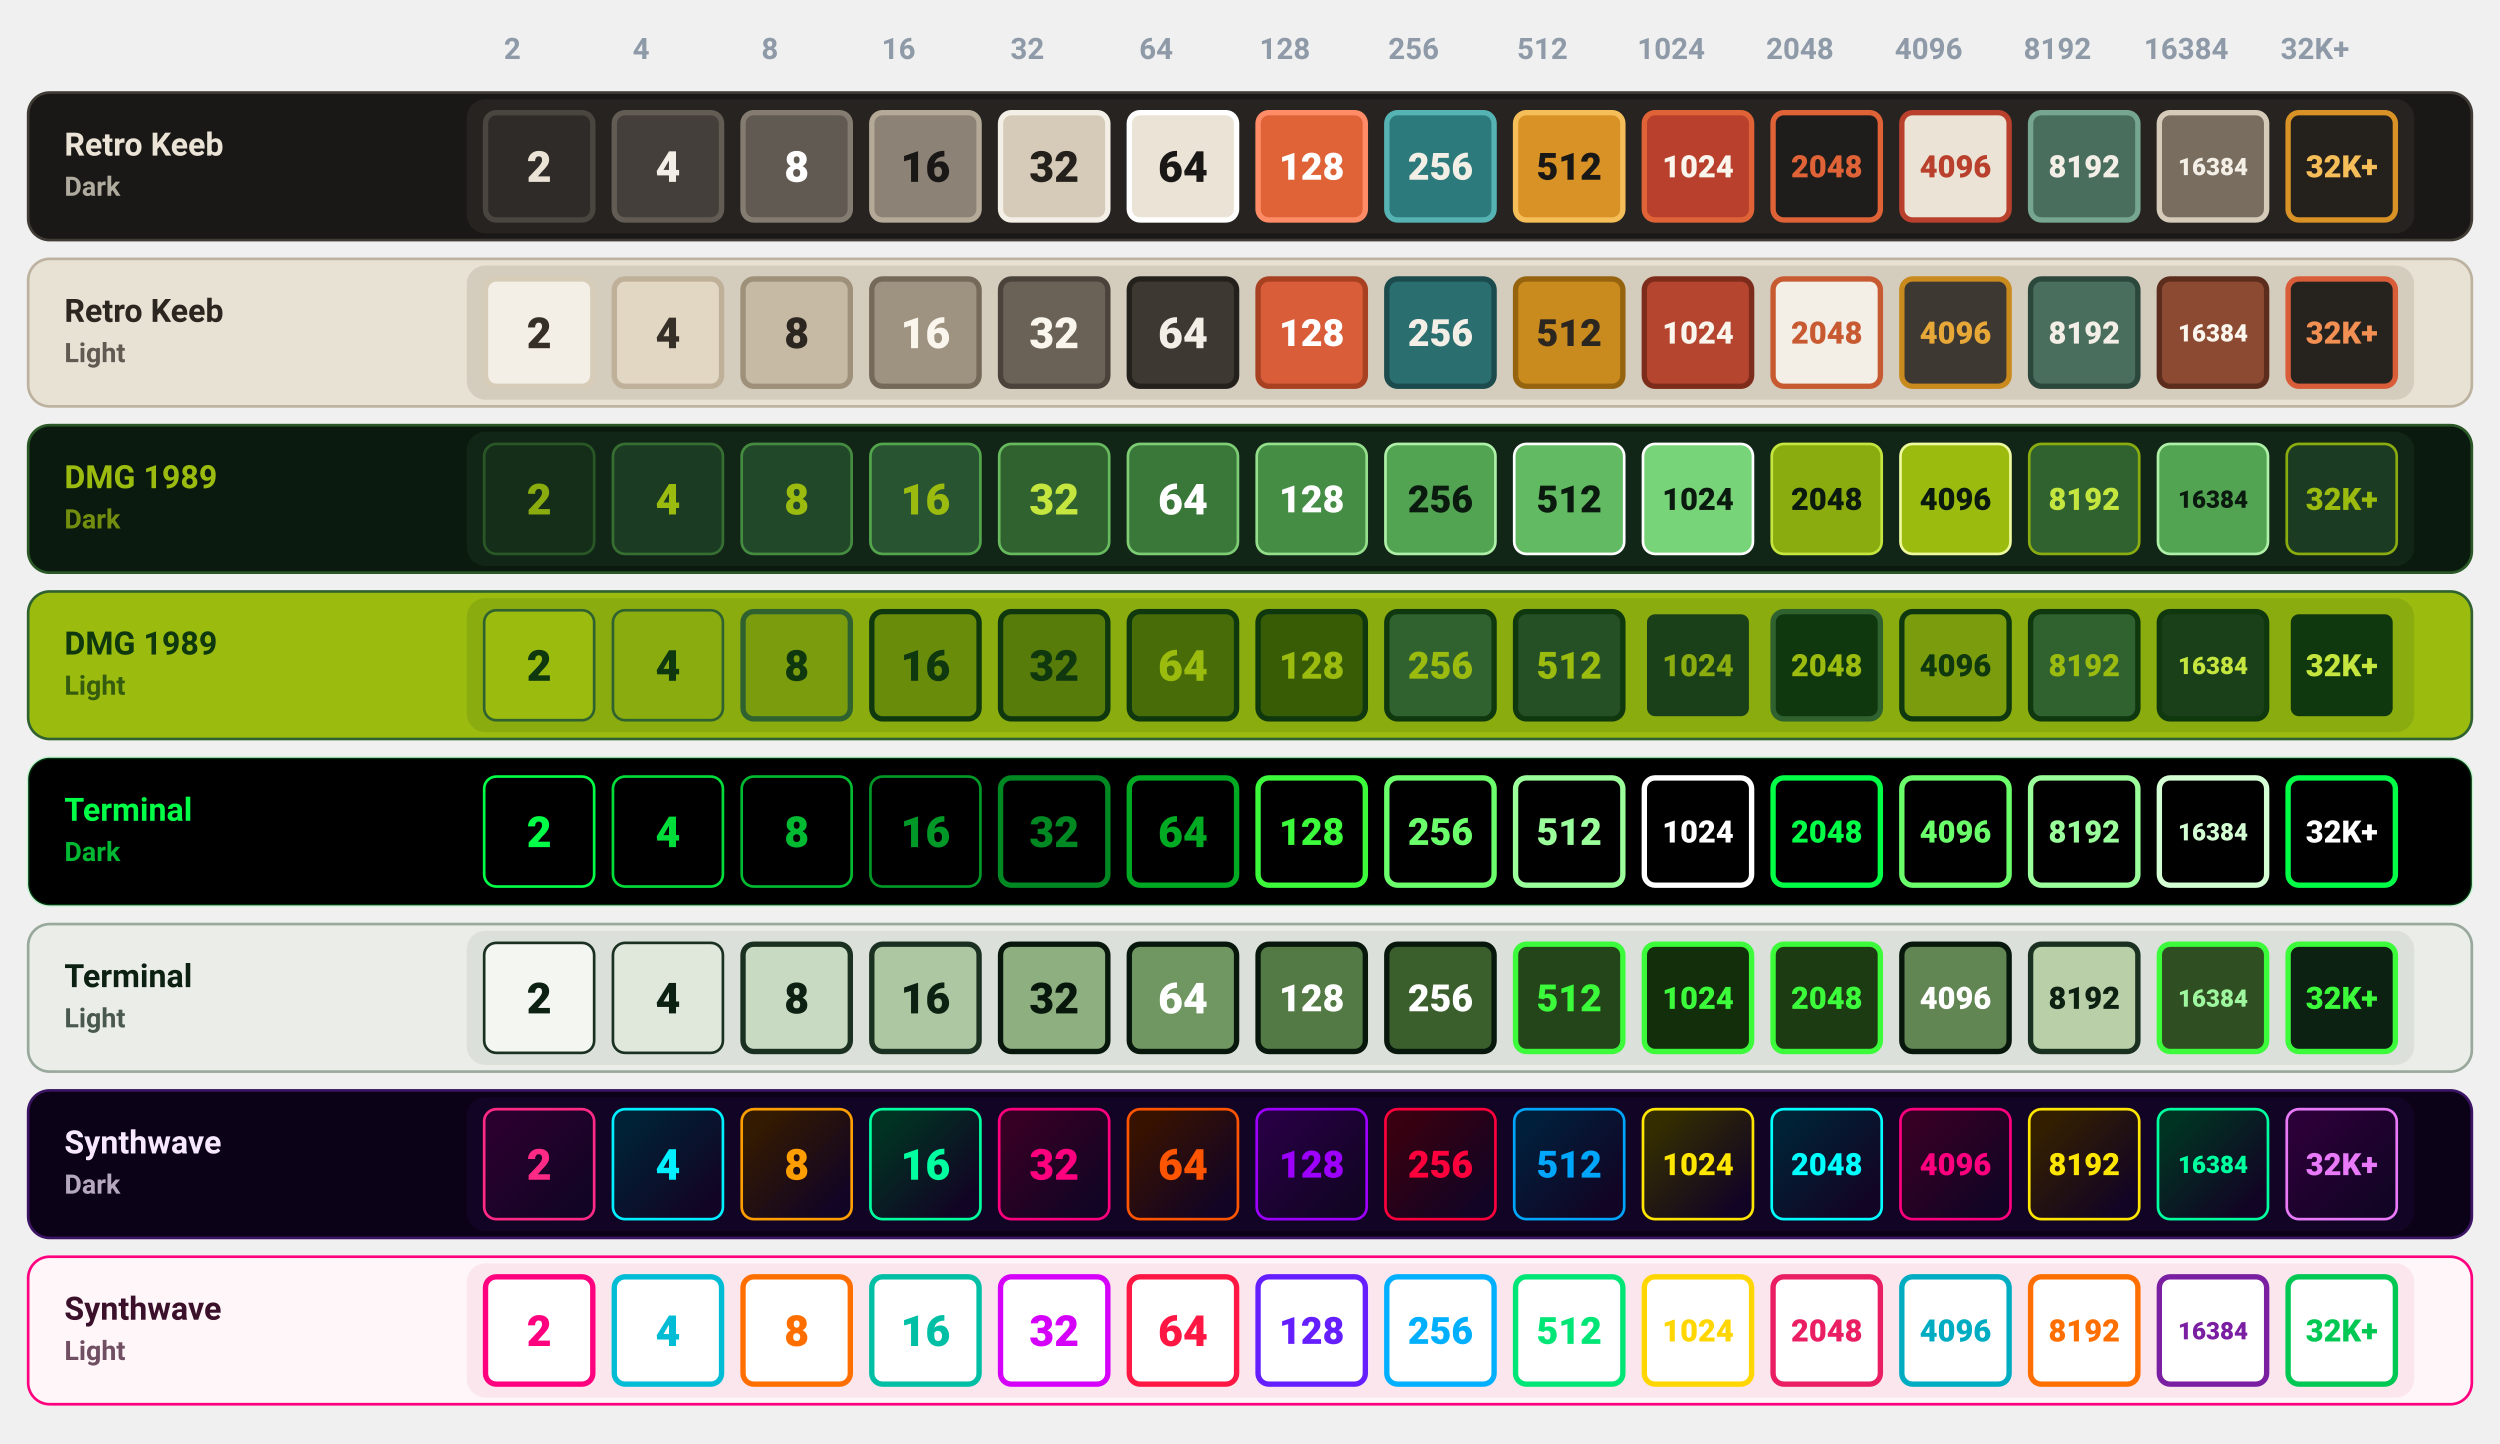
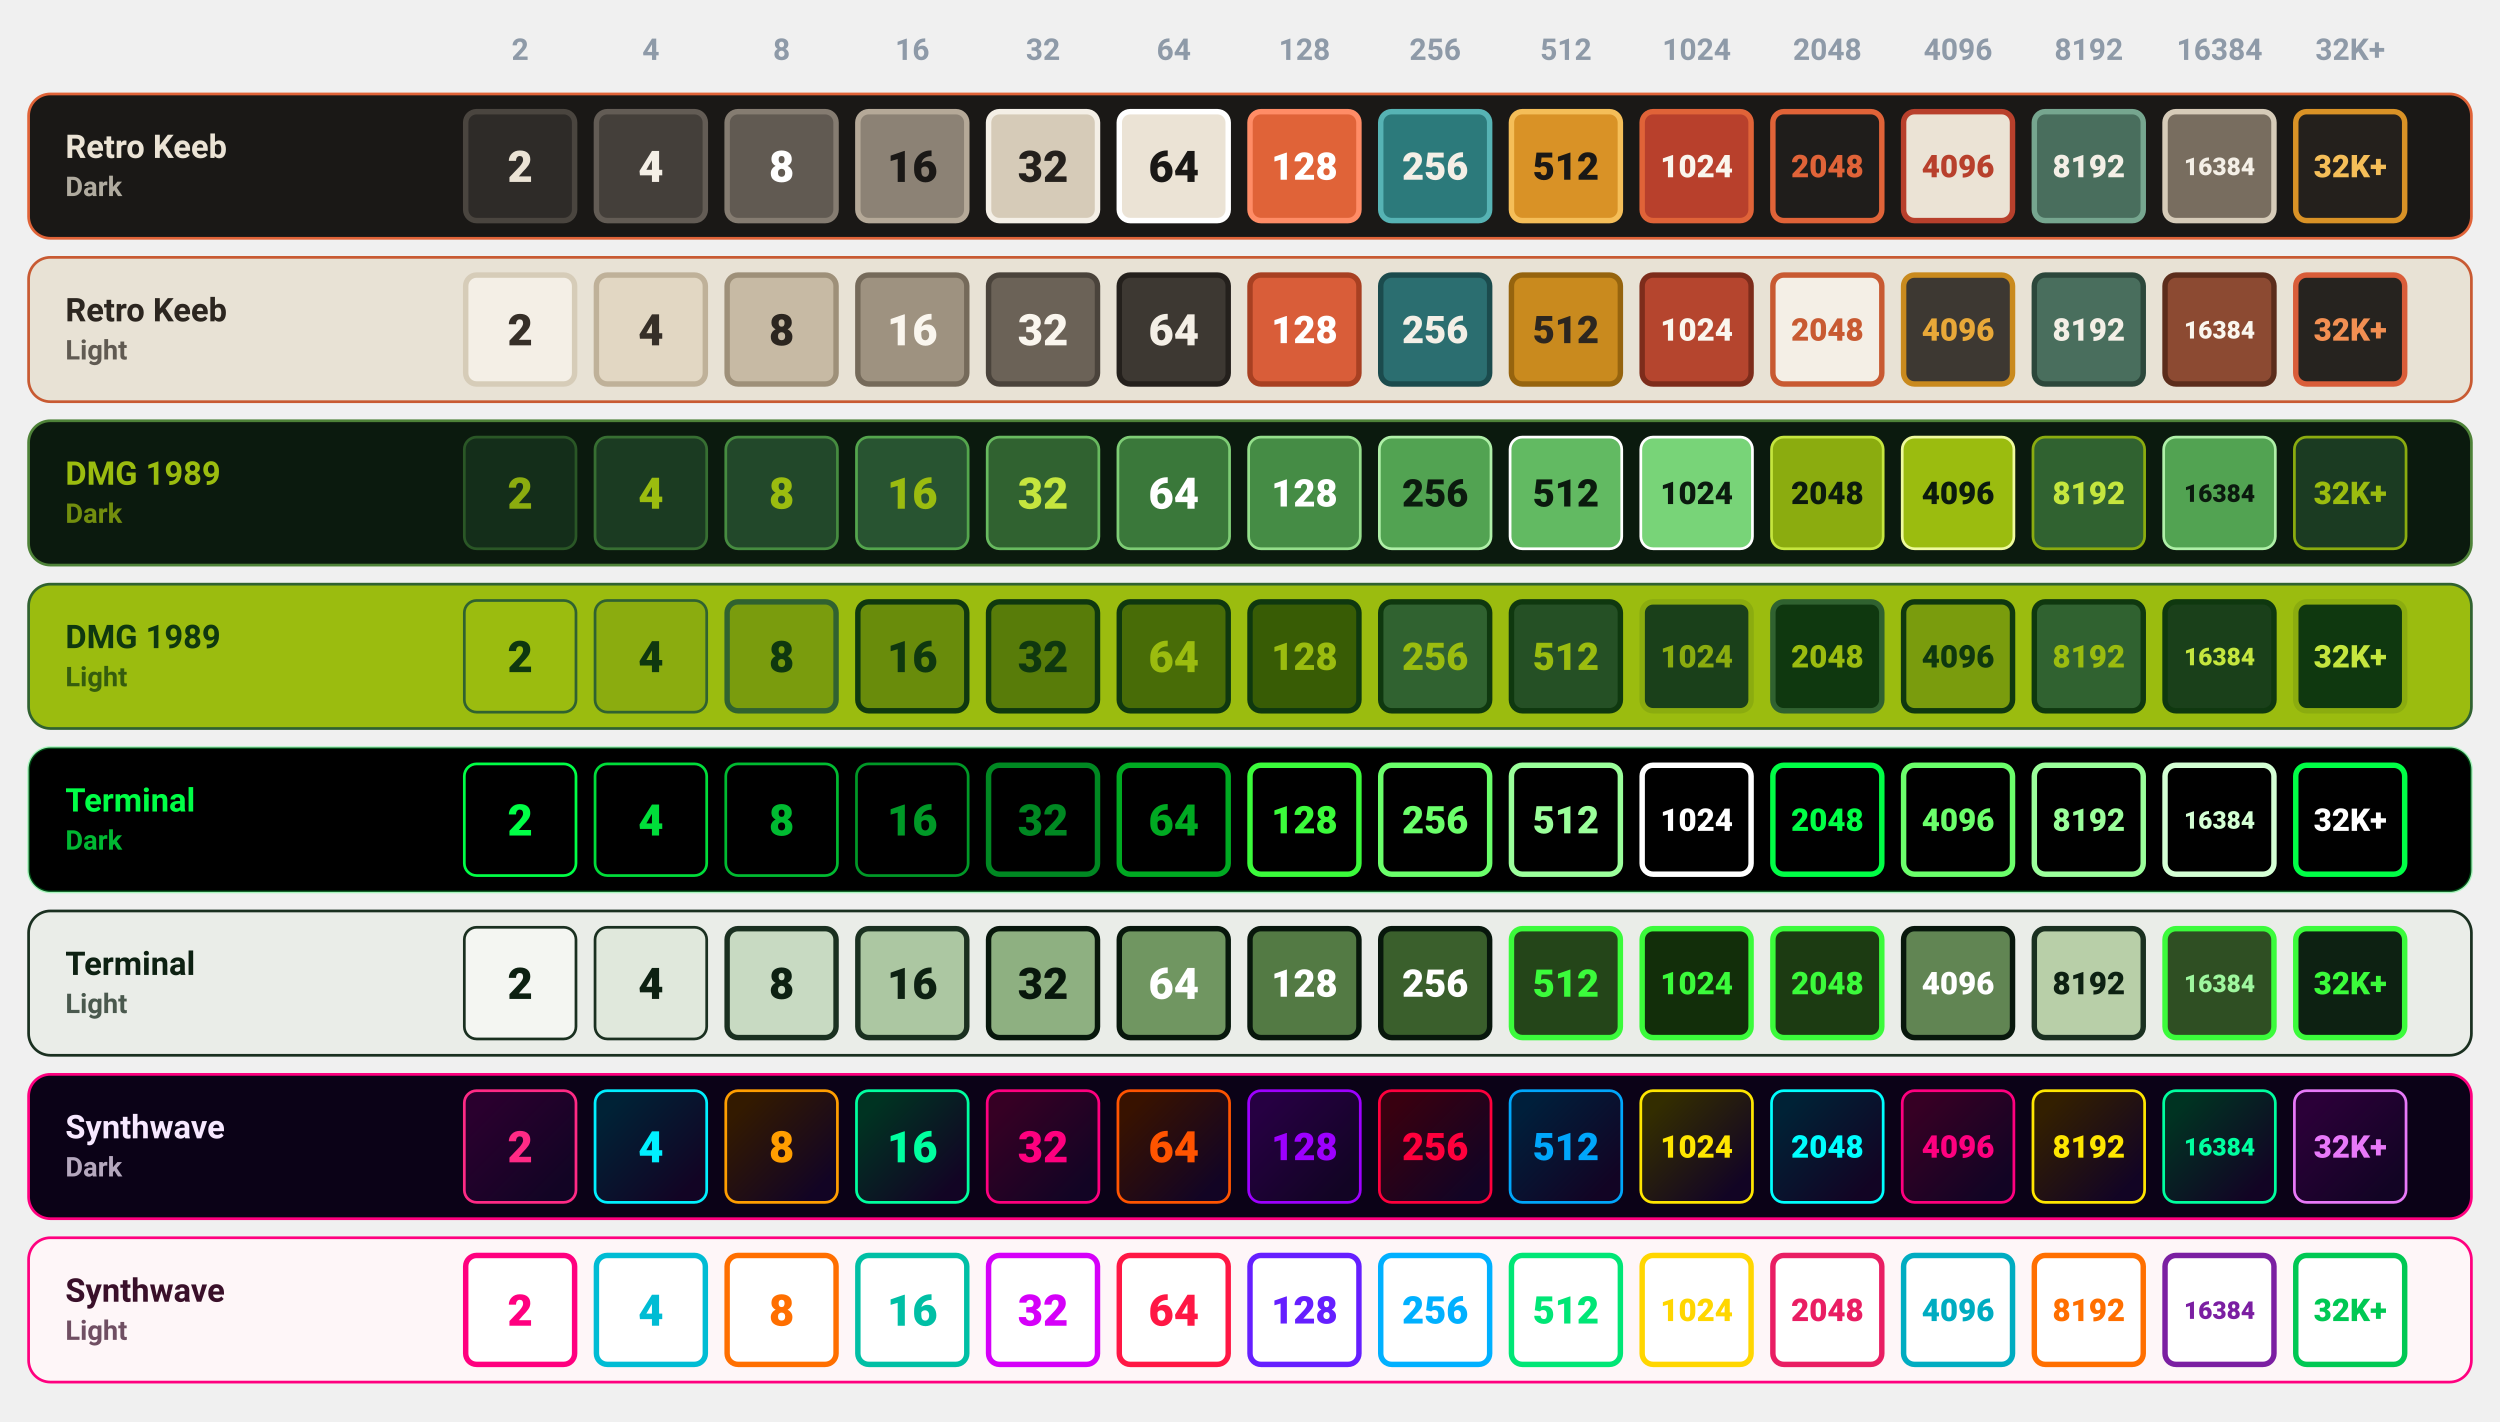
- <svg xmlns="http://www.w3.org/2000/svg" viewBox="0 0 932 538" width="100%" height="100%" style="background:#0a0c0e;">
+ <svg xmlns="http://www.w3.org/2000/svg" viewBox="0 0 918 522" width="100%" height="100%" style="background:#0a0c0e;">
  <style>
    text { font-family: -apple-system, BlinkMacSystemFont, "Segoe UI", Roboto, sans-serif; }
    .hdr { fill:#8e9aa8; font-size:11px; font-weight:700; text-anchor:middle; }
    .lbl { font-size:12px; font-weight:700; }
    .sub { font-size:10px; font-weight:600; }
    .val { font-weight:800; text-anchor:middle; }
    .v2 { font-size:16px; } .v3 { font-size:14px; } .v4 { font-size:11.5px; } .v5 { font-size:9px; }
  </style>
  <defs>
    <linearGradient id="synthwavedark-t2" x1="14.6%" y1="14.6%" x2="85.4%" y2="85.4%">
      <stop offset="0%" stop-color="#2a002e" />
      <stop offset="100%" stop-color="#120424" />
    </linearGradient>
    <linearGradient id="synthwavedark-t4" x1="14.6%" y1="14.6%" x2="85.4%" y2="85.4%">
      <stop offset="0%" stop-color="#002236" />
      <stop offset="100%" stop-color="#120424" />
    </linearGradient>
    <linearGradient id="synthwavedark-t8" x1="14.6%" y1="14.6%" x2="85.4%" y2="85.4%">
      <stop offset="0%" stop-color="#331a00" />
      <stop offset="100%" stop-color="#120424" />
    </linearGradient>
    <linearGradient id="synthwavedark-t16" x1="14.6%" y1="14.6%" x2="85.4%" y2="85.4%">
      <stop offset="0%" stop-color="#003322" />
      <stop offset="100%" stop-color="#120424" />
    </linearGradient>
    <linearGradient id="synthwavedark-t32" x1="14.6%" y1="14.6%" x2="85.4%" y2="85.4%">
      <stop offset="0%" stop-color="#360024" />
      <stop offset="100%" stop-color="#120424" />
    </linearGradient>
    <linearGradient id="synthwavedark-t64" x1="14.6%" y1="14.6%" x2="85.4%" y2="85.4%">
      <stop offset="0%" stop-color="#381200" />
      <stop offset="100%" stop-color="#120424" />
    </linearGradient>
    <linearGradient id="synthwavedark-t128" x1="14.6%" y1="14.6%" x2="85.4%" y2="85.4%">
      <stop offset="0%" stop-color="#260042" />
      <stop offset="100%" stop-color="#120424" />
    </linearGradient>
    <linearGradient id="synthwavedark-t256" x1="14.6%" y1="14.6%" x2="85.4%" y2="85.4%">
      <stop offset="0%" stop-color="#380010" />
      <stop offset="100%" stop-color="#120424" />
    </linearGradient>
    <linearGradient id="synthwavedark-t512" x1="14.6%" y1="14.6%" x2="85.4%" y2="85.4%">
      <stop offset="0%" stop-color="#001f3b" />
      <stop offset="100%" stop-color="#120424" />
    </linearGradient>
    <linearGradient id="synthwavedark-t1024" x1="14.6%" y1="14.6%" x2="85.4%" y2="85.4%">
      <stop offset="0%" stop-color="#332d00" />
      <stop offset="100%" stop-color="#120424" />
    </linearGradient>
    <linearGradient id="synthwavedark-t2048" x1="14.6%" y1="14.6%" x2="85.4%" y2="85.4%">
      <stop offset="0%" stop-color="#002236" />
      <stop offset="100%" stop-color="#120424" />
    </linearGradient>
    <linearGradient id="synthwavedark-t4096" x1="14.6%" y1="14.6%" x2="85.4%" y2="85.4%">
      <stop offset="0%" stop-color="#360024" />
      <stop offset="100%" stop-color="#120424" />
    </linearGradient>
    <linearGradient id="synthwavedark-t8192" x1="14.6%" y1="14.6%" x2="85.4%" y2="85.4%">
      <stop offset="0%" stop-color="#331f00" />
      <stop offset="100%" stop-color="#120424" />
    </linearGradient>
    <linearGradient id="synthwavedark-t16384" x1="14.6%" y1="14.6%" x2="85.4%" y2="85.4%">
      <stop offset="0%" stop-color="#003322" />
      <stop offset="100%" stop-color="#120424" />
    </linearGradient>
    <linearGradient id="synthwavedark-tsuper" x1="14.6%" y1="14.6%" x2="85.4%" y2="85.4%">
      <stop offset="0%" stop-color="#2b0038" />
      <stop offset="100%" stop-color="#120424" />
    </linearGradient>
  </defs>
  <g transform="translate(170, 22)">
    <text x="21" class="hdr">2</text>
    <text x="69" class="hdr">4</text>
    <text x="117" class="hdr">8</text>
    <text x="165" class="hdr">16</text>
    <text x="213" class="hdr">32</text>
    <text x="261" class="hdr">64</text>
    <text x="309" class="hdr">128</text>
    <text x="357" class="hdr">256</text>
    <text x="405" class="hdr">512</text>
    <text x="453" class="hdr">1024</text>
    <text x="501" class="hdr">2048</text>
    <text x="549" class="hdr">4096</text>
    <text x="597" class="hdr">8192</text>
    <text x="645" class="hdr">16384</text>
    <text x="693" class="hdr">32K+</text>
  </g>
  <g transform="translate(10, 34)">
-     <rect x="0.5" y="0.5" width="911" height="55" rx="8" fill="#1a1816" stroke="#403b35" stroke-width="1" />
+     <rect x="0.5" y="0.5" width="897" height="53" rx="8" fill="#1a1816" stroke="#e06338" stroke-width="1" />
    <text x="14" y="24" fill="#ebe3d5" class="lbl">Retro Keeb</text>
-     <text x="14" y="39" fill="#ebe3d5" fill-opacity="0.72" class="sub">Dark</text>
-     <rect x="164" y="3" width="726" height="50" rx="7" fill="#262320" />
-     <g transform="translate(170, 7)">
+     <text x="14" y="38" fill="#ebe3d5" fill-opacity="0.72" class="sub">Dark</text>
+     <g transform="translate(160, 6)">
      <rect x="1" y="1" width="40" height="40" rx="4" fill="#2e2b28" stroke="#4a453f" stroke-width="2" />
      <text x="21" y="26.8" fill="#ebe3d5" class="val v2">2</text>
      <rect x="49" y="1" width="40" height="40" rx="4" fill="#443f3a" stroke="#635c55" stroke-width="2" />
      <text x="69" y="26.8" fill="#f4efe6" class="val v2">4</text>
      <rect x="97" y="1" width="40" height="40" rx="4" fill="#615a52" stroke="#857c71" stroke-width="2" />
      <text x="117" y="26.8" fill="#ffffff" class="val v2">8</text>
      <rect x="145" y="1" width="40" height="40" rx="4" fill="#8c8275" stroke="#b5a998" stroke-width="2" />
      <text x="165" y="26.8" fill="#1a1816" class="val v2">16</text>
      <rect x="193" y="1" width="40" height="40" rx="4" fill="#d6cbb8" stroke="#f4efe6" stroke-width="2" />
      <text x="213" y="26.8" fill="#24201c" class="val v2">32</text>
      <rect x="241" y="1" width="40" height="40" rx="4" fill="#ebe3d5" stroke="#ffffff" stroke-width="2" />
      <text x="261" y="26.8" fill="#1a1816" class="val v2">64</text>
      <rect x="289" y="1" width="40" height="40" rx="4" fill="#e06338" stroke="#ff8c66" stroke-width="2" />
      <text x="309" y="26" fill="#ffffff" class="val v3">128</text>
      <rect x="337" y="1" width="40" height="40" rx="4" fill="#2c7a7b" stroke="#56b3b4" stroke-width="2" />
      <text x="357" y="26" fill="#f4efe6" class="val v3">256</text>
      <rect x="385" y="1" width="40" height="40" rx="4" fill="#d99226" stroke="#f5be58" stroke-width="2" />
      <text x="405" y="26" fill="#1a1816" class="val v3">512</text>
      <rect x="433" y="1" width="40" height="40" rx="4" fill="#b8402c" stroke="#e06338" stroke-width="2" />
      <text x="453" y="25.1" fill="#faf6ee" class="val v4">1024</text>
      <rect x="481" y="1" width="40" height="40" rx="4" fill="#1f1d1b" stroke="#e06338" stroke-width="2" />
      <text x="501" y="25.1" fill="#e06338" class="val v4">2048</text>
      <rect x="529" y="1" width="40" height="40" rx="4" fill="#ebe3d5" stroke="#b8402c" stroke-width="2" />
      <text x="549" y="25.1" fill="#b8402c" class="val v4">4096</text>
      <rect x="577" y="1" width="40" height="40" rx="4" fill="#496e5d" stroke="#76a68f" stroke-width="2" />
      <text x="597" y="25.1" fill="#f4efe6" class="val v4">8192</text>
      <rect x="625" y="1" width="40" height="40" rx="4" fill="#786d5f" stroke="#d6cbb8" stroke-width="2" />
      <text x="645" y="24.3" fill="#f4efe6" class="val v5">16384</text>
      <rect x="673" y="1" width="40" height="40" rx="4" fill="#24201c" stroke="#d99226" stroke-width="2" />
      <text x="693" y="25.1" fill="#f5be58" class="val v4">32K+</text>
    </g>
  </g>
-   <g transform="translate(10, 96)">
-     <rect x="0.5" y="0.5" width="911" height="55" rx="8" fill="#e8e2d5" stroke="#bdb29f" stroke-width="1" />
+   <g transform="translate(10, 94)">
+     <rect x="0.5" y="0.5" width="897" height="53" rx="8" fill="#e8e2d5" stroke="#c85a32" stroke-width="1" />
    <text x="14" y="24" fill="#2c2620" class="lbl">Retro Keeb</text>
-     <text x="14" y="39" fill="#2c2620" fill-opacity="0.72" class="sub">Light</text>
-     <rect x="164" y="3" width="726" height="50" rx="7" fill="#d4ccbd" />
-     <g transform="translate(170, 7)">
+     <text x="14" y="38" fill="#2c2620" fill-opacity="0.72" class="sub">Light</text>
+     <g transform="translate(160, 6)">
      <rect x="1" y="1" width="40" height="40" rx="4" fill="#f4efe6" stroke="#d6ccb8" stroke-width="2" />
      <text x="21" y="26.8" fill="#362f28" class="val v2">2</text>
      <rect x="49" y="1" width="40" height="40" rx="4" fill="#e2d7c3" stroke="#bfb199" stroke-width="2" />
      <text x="69" y="26.8" fill="#362f28" class="val v2">4</text>
      <rect x="97" y="1" width="40" height="40" rx="4" fill="#c7baa4" stroke="#9e9079" stroke-width="2" />
      <text x="117" y="26.8" fill="#2c2620" class="val v2">8</text>
      <rect x="145" y="1" width="40" height="40" rx="4" fill="#9e9280" stroke="#756a5a" stroke-width="2" />
      <text x="165" y="26.8" fill="#faf6ee" class="val v2">16</text>
      <rect x="193" y="1" width="40" height="40" rx="4" fill="#6b6257" stroke="#4a433b" stroke-width="2" />
      <text x="213" y="26.8" fill="#faf6ee" class="val v2">32</text>
      <rect x="241" y="1" width="40" height="40" rx="4" fill="#3d3832" stroke="#24201c" stroke-width="2" />
      <text x="261" y="26.8" fill="#f4efe6" class="val v2">64</text>
      <rect x="289" y="1" width="40" height="40" rx="4" fill="#d95d39" stroke="#a84022" stroke-width="2" />
      <text x="309" y="26" fill="#ffffff" class="val v3">128</text>
      <rect x="337" y="1" width="40" height="40" rx="4" fill="#2b6e70" stroke="#1b4b4d" stroke-width="2" />
      <text x="357" y="26" fill="#f4efe6" class="val v3">256</text>
      <rect x="385" y="1" width="40" height="40" rx="4" fill="#c98a1e" stroke="#96640e" stroke-width="2" />
      <text x="405" y="26" fill="#2c2620" class="val v3">512</text>
      <rect x="433" y="1" width="40" height="40" rx="4" fill="#b5452e" stroke="#7d2c1b" stroke-width="2" />
      <text x="453" y="25.1" fill="#faf6ee" class="val v4">1024</text>
      <rect x="481" y="1" width="40" height="40" rx="4" fill="#f4efe6" stroke="#c85a32" stroke-width="2" />
      <text x="501" y="25.1" fill="#c85a32" class="val v4">2048</text>
      <rect x="529" y="1" width="40" height="40" rx="4" fill="#3d3832" stroke="#c98a1e" stroke-width="2" />
      <text x="549" y="25.1" fill="#e8a838" class="val v4">4096</text>
      <rect x="577" y="1" width="40" height="40" rx="4" fill="#496e5d" stroke="#2c473b" stroke-width="2" />
      <text x="597" y="25.1" fill="#f4efe6" class="val v4">8192</text>
      <rect x="625" y="1" width="40" height="40" rx="4" fill="#8c4a32" stroke="#5c2d1c" stroke-width="2" />
      <text x="645" y="24.3" fill="#faf6ee" class="val v5">16384</text>
      <rect x="673" y="1" width="40" height="40" rx="4" fill="#26231f" stroke="#d95d39" stroke-width="2" />
      <text x="693" y="25.1" fill="#f28f52" class="val v4">32K+</text>
    </g>
  </g>
-   <g transform="translate(10, 158)">
-     <rect x="0.5" y="0.5" width="911" height="55" rx="8" fill="#0b1a0e" stroke="#2a5726" stroke-width="1" />
+   <g transform="translate(10, 154)">
+     <rect x="0.5" y="0.5" width="897" height="53" rx="8" fill="#0b1a0e" stroke="#4e8238" stroke-width="1" />
    <text x="14" y="24" fill="#9bbc0f" class="lbl">DMG 1989</text>
-     <text x="14" y="39" fill="#9bbc0f" fill-opacity="0.72" class="sub">Dark</text>
-     <rect x="164" y="3" width="726" height="50" rx="7" fill="#112616" />
-     <g transform="translate(170, 7)">
+     <text x="14" y="38" fill="#9bbc0f" fill-opacity="0.72" class="sub">Dark</text>
+     <g transform="translate(160, 6)">
      <rect x="0.5" y="0.5" width="41" height="41" rx="4.5" fill="#142e1a" stroke="#2a5726" stroke-width="1" />
      <text x="21" y="26.8" fill="#8bac0f" class="val v2">2</text>
      <rect x="48.5" y="0.5" width="41" height="41" rx="4.5" fill="#1b3b22" stroke="#376f32" stroke-width="1" />
      <text x="69" y="26.8" fill="#9bbc0f" class="val v2">4</text>
      <rect x="96.5" y="0.5" width="41" height="41" rx="4.5" fill="#22482a" stroke="#468c40" stroke-width="1" />
      <text x="117" y="26.8" fill="#9bbc0f" class="val v2">8</text>
      <rect x="144.5" y="0.5" width="41" height="41" rx="4.5" fill="#285431" stroke="#54a64d" stroke-width="1" />
      <text x="165" y="26.8" fill="#9bbc0f" class="val v2">16</text>
      <rect x="192.5" y="0.5" width="41" height="41" rx="4.5" fill="#306230" stroke="#68ba5f" stroke-width="1" />
      <text x="213" y="26.8" fill="#c5e63e" class="val v2">32</text>
      <rect x="240.5" y="0.5" width="41" height="41" rx="4.5" fill="#3a783a" stroke="#7ecd75" stroke-width="1" />
      <text x="261" y="26.8" fill="#ffffff" class="val v2">64</text>
      <rect x="288.5" y="0.5" width="41" height="41" rx="4.5" fill="#458c45" stroke="#94df8b" stroke-width="1" />
      <text x="309" y="26" fill="#ffffff" class="val v3">128</text>
      <rect x="336.5" y="0.5" width="41" height="41" rx="4.5" fill="#52a352" stroke="#aff0a8" stroke-width="1" />
      <text x="357" y="26" fill="#0b1a0e" class="val v3">256</text>
      <rect x="384.5" y="0.5" width="41" height="41" rx="4.5" fill="#62ba62" stroke="#ffffff" stroke-width="1" />
      <text x="405" y="26" fill="#0b1a0e" class="val v3">512</text>
      <rect x="432.5" y="0.5" width="41" height="41" rx="4.5" fill="#78d478" stroke="#ffffff" stroke-width="1" />
      <text x="453" y="25.1" fill="#0b1a0e" class="val v4">1024</text>
      <rect x="480.5" y="0.5" width="41" height="41" rx="4.5" fill="#8bac0f" stroke="#c5e63e" stroke-width="1" />
      <text x="501" y="25.1" fill="#0b1a0e" class="val v4">2048</text>
      <rect x="528.5" y="0.5" width="41" height="41" rx="4.5" fill="#9bbc0f" stroke="#effa9e" stroke-width="1" />
      <text x="549" y="25.1" fill="#0b1a0e" class="val v4">4096</text>
      <rect x="576.5" y="0.5" width="41" height="41" rx="4.5" fill="#306230" stroke="#8bac0f" stroke-width="1" />
      <text x="597" y="25.1" fill="#c5e63e" class="val v4">8192</text>
      <rect x="624.5" y="0.5" width="41" height="41" rx="4.5" fill="#52a352" stroke="#aff0a8" stroke-width="1" />
      <text x="645" y="24.3" fill="#0b1a0e" class="val v5">16384</text>
      <rect x="672.5" y="0.5" width="41" height="41" rx="4.5" fill="#1b3b22" stroke="#8bac0f" stroke-width="1" />
      <text x="693" y="25.1" fill="#9bbc0f" class="val v4">32K+</text>
    </g>
  </g>
-   <g transform="translate(10, 220)">
-     <rect x="0.5" y="0.5" width="911" height="55" rx="8" fill="#9bbc0f" stroke="#306230" stroke-width="1" />
+   <g transform="translate(10, 214)">
+     <rect x="0.5" y="0.5" width="897" height="53" rx="8" fill="#9bbc0f" stroke="#306230" stroke-width="1" />
    <text x="14" y="24" fill="#0f380f" class="lbl">DMG 1989</text>
-     <text x="14" y="39" fill="#0f380f" fill-opacity="0.72" class="sub">Light</text>
-     <rect x="164" y="3" width="726" height="50" rx="7" fill="#8bac0f" />
-     <g transform="translate(170, 7)">
+     <text x="14" y="38" fill="#0f380f" fill-opacity="0.72" class="sub">Light</text>
+     <g transform="translate(160, 6)">
      <rect x="0.5" y="0.5" width="41" height="41" rx="4.5" fill="#9bbc0f" stroke="#306230" stroke-width="1" />
      <text x="21" y="26.8" fill="#0f380f" class="val v2">2</text>
      <rect x="48.5" y="0.5" width="41" height="41" rx="4.5" fill="#8bac0f" stroke="#306230" stroke-width="1" />
      <text x="69" y="26.8" fill="#0f380f" class="val v2">4</text>
      <rect x="97" y="1" width="40" height="40" rx="4" fill="#7a9c0d" stroke="#306230" stroke-width="2" />
      <text x="117" y="26.8" fill="#0f380f" class="val v2">8</text>
      <rect x="145" y="1" width="40" height="40" rx="4" fill="#698c0b" stroke="#0f380f" stroke-width="2" />
      <text x="165" y="26.8" fill="#0f380f" class="val v2">16</text>
      <rect x="193" y="1" width="40" height="40" rx="4" fill="#587c09" stroke="#0f380f" stroke-width="2" />
      <text x="213" y="26.8" fill="#0f380f" class="val v2">32</text>
      <rect x="241" y="1" width="40" height="40" rx="4" fill="#486c07" stroke="#0f380f" stroke-width="2" />
      <text x="261" y="26.8" fill="#9bbc0f" class="val v2">64</text>
      <rect x="289" y="1" width="40" height="40" rx="4" fill="#385c05" stroke="#0f380f" stroke-width="2" />
      <text x="309" y="26" fill="#9bbc0f" class="val v3">128</text>
      <rect x="337" y="1" width="40" height="40" rx="4" fill="#306230" stroke="#0f380f" stroke-width="2" />
      <text x="357" y="26" fill="#9bbc0f" class="val v3">256</text>
      <rect x="385" y="1" width="40" height="40" rx="4" fill="#255025" stroke="#0f380f" stroke-width="2" />
      <text x="405" y="26" fill="#9bbc0f" class="val v3">512</text>
      <rect x="433" y="1" width="40" height="40" rx="4" fill="#1a401a" stroke="#8bac0f" stroke-width="2" />
      <text x="453" y="25.1" fill="#8bac0f" class="val v4">1024</text>
      <rect x="481" y="1" width="40" height="40" rx="4" fill="#0f380f" stroke="#306230" stroke-width="2" />
      <text x="501" y="25.1" fill="#9bbc0f" class="val v4">2048</text>
      <rect x="529" y="1" width="40" height="40" rx="4" fill="#7a9c0d" stroke="#0f380f" stroke-width="2" />
      <text x="549" y="25.1" fill="#0f380f" class="val v4">4096</text>
      <rect x="577" y="1" width="40" height="40" rx="4" fill="#306230" stroke="#0f380f" stroke-width="2" />
      <text x="597" y="25.1" fill="#9bbc0f" class="val v4">8192</text>
      <rect x="625" y="1" width="40" height="40" rx="4" fill="#1a401a" stroke="#0f380f" stroke-width="2" />
      <text x="645" y="24.3" fill="#c5e63e" class="val v5">16384</text>
      <rect x="673" y="1" width="40" height="40" rx="4" fill="#0f380f" stroke="#8bac0f" stroke-width="2" />
      <text x="693" y="25.1" fill="#c5e63e" class="val v4">32K+</text>
    </g>
  </g>
-   <g transform="translate(10, 282)">
-     <rect x="0.5" y="0.5" width="911" height="55" rx="8" fill="#000000" stroke="#00ff46" stroke-width="1" stroke-opacity="0.2" />
+   <g transform="translate(10, 274)">
+     <rect x="0.5" y="0.5" width="897" height="53" rx="8" fill="#000000" stroke="#00ff46" stroke-width="1" stroke-opacity="0.3" />
    <text x="14" y="24" fill="#00ff46" class="lbl">Terminal</text>
-     <text x="14" y="39" fill="#00ff46" fill-opacity="0.72" class="sub">Dark</text>
-     <rect x="164" y="3" width="726" height="50" rx="7" fill="#000000" />
-     <g transform="translate(170, 7)">
+     <text x="14" y="38" fill="#00ff46" fill-opacity="0.72" class="sub">Dark</text>
+     <g transform="translate(160, 6)">
      <rect x="0.5" y="0.5" width="41" height="41" rx="4.5" fill="#000000" stroke="#00ff46" stroke-width="1" />
      <text x="21" y="26.8" fill="#00ff46" class="val v2">2</text>
      <rect x="48.5" y="0.5" width="41" height="41" rx="4.5" fill="#000000" stroke="#00dd3a" stroke-width="1" />
      <text x="69" y="26.8" fill="#00dd3a" class="val v2">4</text>
      <rect x="96.5" y="0.5" width="41" height="41" rx="4.5" fill="#000000" stroke="#00bb31" stroke-width="1" />
      <text x="117" y="26.8" fill="#00bb31" class="val v2">8</text>
      <rect x="144.5" y="0.5" width="41" height="41" rx="4.5" fill="#000000" stroke="#009927" stroke-width="1" />
      <text x="165" y="26.8" fill="#009927" class="val v2">16</text>
      <rect x="193" y="1" width="40" height="40" rx="4" fill="#000000" stroke="#008822" stroke-width="2" />
      <text x="213" y="26.8" fill="#008822" class="val v2">32</text>
      <rect x="241" y="1" width="40" height="40" rx="4" fill="#000000" stroke="#00aa22" stroke-width="2" />
      <text x="261" y="26.8" fill="#00aa22" class="val v2">64</text>
      <rect x="289" y="1" width="40" height="40" rx="4" fill="#000000" stroke="#3bfb3b" stroke-width="2" />
      <text x="309" y="26" fill="#3bfb3b" class="val v3">128</text>
      <rect x="337" y="1" width="40" height="40" rx="4" fill="#000000" stroke="#6bff6b" stroke-width="2" />
      <text x="357" y="26" fill="#6bff6b" class="val v3">256</text>
      <rect x="385" y="1" width="40" height="40" rx="4" fill="#000000" stroke="#9bff9b" stroke-width="2" />
      <text x="405" y="26" fill="#9bff9b" class="val v3">512</text>
      <rect x="433" y="1" width="40" height="40" rx="4" fill="#000000" stroke="#ffffff" stroke-width="2" />
      <text x="453" y="25.1" fill="#ffffff" class="val v4">1024</text>
      <rect x="481" y="1" width="40" height="40" rx="4" fill="#000000" stroke="#00ff46" stroke-width="2" />
      <text x="501" y="25.1" fill="#00ff46" class="val v4">2048</text>
      <rect x="529" y="1" width="40" height="40" rx="4" fill="#000000" stroke="#6bff6b" stroke-width="2" />
      <text x="549" y="25.1" fill="#6bff6b" class="val v4">4096</text>
      <rect x="577" y="1" width="40" height="40" rx="4" fill="#000000" stroke="#9bff9b" stroke-width="2" />
      <text x="597" y="25.1" fill="#9bff9b" class="val v4">8192</text>
      <rect x="625" y="1" width="40" height="40" rx="4" fill="#000000" stroke="#d4ffd4" stroke-width="2" />
      <text x="645" y="24.3" fill="#d4ffd4" class="val v5">16384</text>
      <rect x="673" y="1" width="40" height="40" rx="4" fill="#000000" stroke="#00ff46" stroke-width="2" />
      <text x="693" y="25.1" fill="#ffffff" class="val v4">32K+</text>
    </g>
  </g>
-   <g transform="translate(10, 344)">
-     <rect x="0.5" y="0.5" width="911" height="55" rx="8" fill="#eaede8" stroke="#98a89b" stroke-width="1" />
+   <g transform="translate(10, 334)">
+     <rect x="0.5" y="0.5" width="897" height="53" rx="8" fill="#eaede8" stroke="#1a3020" stroke-width="1" />
    <text x="14" y="24" fill="#0d2112" class="lbl">Terminal</text>
-     <text x="14" y="39" fill="#0d2112" fill-opacity="0.72" class="sub">Light</text>
-     <rect x="164" y="3" width="726" height="50" rx="7" fill="#dce0da" />
-     <g transform="translate(170, 7)">
+     <text x="14" y="38" fill="#0d2112" fill-opacity="0.72" class="sub">Light</text>
+     <g transform="translate(160, 6)">
      <rect x="0.5" y="0.5" width="41" height="41" rx="4.5" fill="#f4f6f2" stroke="#1a3020" stroke-width="1" />
      <text x="21" y="26.8" fill="#0d2112" class="val v2">2</text>
      <rect x="48.5" y="0.5" width="41" height="41" rx="4.5" fill="#e0e8dc" stroke="#1a3020" stroke-width="1" />
      <text x="69" y="26.8" fill="#0d2112" class="val v2">4</text>
      <rect x="97" y="1" width="40" height="40" rx="4" fill="#c8dac2" stroke="#1a3020" stroke-width="2" />
      <text x="117" y="26.8" fill="#0d2112" class="val v2">8</text>
      <rect x="145" y="1" width="40" height="40" rx="4" fill="#acc7a2" stroke="#1a3020" stroke-width="2" />
      <text x="165" y="26.8" fill="#0d2112" class="val v2">16</text>
      <rect x="193" y="1" width="40" height="40" rx="4" fill="#8eb081" stroke="#08170c" stroke-width="2" />
      <text x="213" y="26.8" fill="#08170c" class="val v2">32</text>
      <rect x="241" y="1" width="40" height="40" rx="4" fill="#709661" stroke="#08170c" stroke-width="2" />
      <text x="261" y="26.8" fill="#ffffff" class="val v2">64</text>
      <rect x="289" y="1" width="40" height="40" rx="4" fill="#537a44" stroke="#08170c" stroke-width="2" />
      <text x="309" y="26" fill="#ffffff" class="val v3">128</text>
      <rect x="337" y="1" width="40" height="40" rx="4" fill="#3a5f2c" stroke="#08170c" stroke-width="2" />
      <text x="357" y="26" fill="#ffffff" class="val v3">256</text>
      <rect x="385" y="1" width="40" height="40" rx="4" fill="#244519" stroke="#3bfb3b" stroke-width="2" />
      <text x="405" y="26" fill="#3bfb3b" class="val v3">512</text>
      <rect x="433" y="1" width="40" height="40" rx="4" fill="#122e0a" stroke="#3bfb3b" stroke-width="2" />
      <text x="453" y="25.1" fill="#3bfb3b" class="val v4">1024</text>
      <rect x="481" y="1" width="40" height="40" rx="4" fill="#1c3b12" stroke="#3bfb3b" stroke-width="2" />
      <text x="501" y="25.1" fill="#3bfb3b" class="val v4">2048</text>
      <rect x="529" y="1" width="40" height="40" rx="4" fill="#618553" stroke="#08170c" stroke-width="2" />
      <text x="549" y="25.1" fill="#ffffff" class="val v4">4096</text>
      <rect x="577" y="1" width="40" height="40" rx="4" fill="#b8cfa8" stroke="#1a3020" stroke-width="2" />
      <text x="597" y="25.1" fill="#0d2112" class="val v4">8192</text>
      <rect x="625" y="1" width="40" height="40" rx="4" fill="#2f4f23" stroke="#3bfb3b" stroke-width="2" />
      <text x="645" y="24.3" fill="#9ef79e" class="val v5">16384</text>
      <rect x="673" y="1" width="40" height="40" rx="4" fill="#0d2112" stroke="#3bfb3b" stroke-width="2" />
      <text x="693" y="25.1" fill="#3bfb3b" class="val v4">32K+</text>
    </g>
  </g>
-   <g transform="translate(10, 406)">
-     <rect x="0.5" y="0.5" width="911" height="55" rx="8" fill="#0b0217" stroke="#3b1464" stroke-width="1" />
+   <g transform="translate(10, 394)">
+     <rect x="0.5" y="0.5" width="897" height="53" rx="8" fill="#0b0217" stroke="#ff007f" stroke-width="1" />
    <text x="14" y="24" fill="#f7e8ff" class="lbl">Synthwave</text>
-     <text x="14" y="39" fill="#f7e8ff" fill-opacity="0.72" class="sub">Dark</text>
-     <rect x="164" y="3" width="726" height="50" rx="7" fill="#120424" />
-     <g transform="translate(170, 7)">
+     <text x="14" y="38" fill="#f7e8ff" fill-opacity="0.72" class="sub">Dark</text>
+     <g transform="translate(160, 6)">
      <rect x="0.5" y="0.5" width="41" height="41" rx="4.5" fill="url(#synthwavedark-t2)" stroke="#ff2a85" stroke-width="1" />
      <text x="21" y="26.8" fill="#ff2a85" class="val v2">2</text>
      <rect x="48.5" y="0.5" width="41" height="41" rx="4.5" fill="url(#synthwavedark-t4)" stroke="#00f0ff" stroke-width="1" />
      <text x="69" y="26.8" fill="#00f0ff" class="val v2">4</text>
      <rect x="96.5" y="0.5" width="41" height="41" rx="4.5" fill="url(#synthwavedark-t8)" stroke="#ff9e00" stroke-width="1" />
      <text x="117" y="26.8" fill="#ff9e00" class="val v2">8</text>
      <rect x="144.5" y="0.5" width="41" height="41" rx="4.5" fill="url(#synthwavedark-t16)" stroke="#00ff9f" stroke-width="1" />
      <text x="165" y="26.8" fill="#00ff9f" class="val v2">16</text>
      <rect x="192.5" y="0.5" width="41" height="41" rx="4.5" fill="url(#synthwavedark-t32)" stroke="#ff007f" stroke-width="1" />
      <text x="213" y="26.8" fill="#ff007f" class="val v2">32</text>
      <rect x="240.5" y="0.5" width="41" height="41" rx="4.5" fill="url(#synthwavedark-t64)" stroke="#ff5400" stroke-width="1" />
      <text x="261" y="26.8" fill="#ff5400" class="val v2">64</text>
      <rect x="288.5" y="0.5" width="41" height="41" rx="4.5" fill="url(#synthwavedark-t128)" stroke="#9d00ff" stroke-width="1" />
      <text x="309" y="26" fill="#9d00ff" class="val v3">128</text>
      <rect x="336.5" y="0.5" width="41" height="41" rx="4.5" fill="url(#synthwavedark-t256)" stroke="#ff003c" stroke-width="1" />
      <text x="357" y="26" fill="#ff003c" class="val v3">256</text>
      <rect x="384.5" y="0.5" width="41" height="41" rx="4.5" fill="url(#synthwavedark-t512)" stroke="#00a6fb" stroke-width="1" />
      <text x="405" y="26" fill="#00a6fb" class="val v3">512</text>
      <rect x="432.5" y="0.5" width="41" height="41" rx="4.5" fill="url(#synthwavedark-t1024)" stroke="#ffe600" stroke-width="1" />
      <text x="453" y="25.1" fill="#ffe600" class="val v4">1024</text>
      <rect x="480.5" y="0.5" width="41" height="41" rx="4.5" fill="url(#synthwavedark-t2048)" stroke="#00ffff" stroke-width="1" />
      <text x="501" y="25.1" fill="#00ffff" class="val v4">2048</text>
      <rect x="528.5" y="0.5" width="41" height="41" rx="4.5" fill="url(#synthwavedark-t4096)" stroke="#ff007f" stroke-width="1" />
      <text x="549" y="25.1" fill="#ff007f" class="val v4">4096</text>
      <rect x="576.5" y="0.5" width="41" height="41" rx="4.5" fill="url(#synthwavedark-t8192)" stroke="#ffe600" stroke-width="1" />
      <text x="597" y="25.1" fill="#ffe600" class="val v4">8192</text>
      <rect x="624.5" y="0.5" width="41" height="41" rx="4.5" fill="url(#synthwavedark-t16384)" stroke="#00ff9f" stroke-width="1" />
      <text x="645" y="24.3" fill="#00ff9f" class="val v5">16384</text>
      <rect x="672.5" y="0.5" width="41" height="41" rx="4.5" fill="url(#synthwavedark-tsuper)" stroke="#e879f9" stroke-width="1" />
      <text x="693" y="25.1" fill="#e879f9" class="val v4">32K+</text>
    </g>
  </g>
-   <g transform="translate(10, 468)">
-     <rect x="0.5" y="0.5" width="911" height="55" rx="8" fill="#fef6f8" stroke="#ff007f" stroke-width="1" />
+   <g transform="translate(10, 454)">
+     <rect x="0.5" y="0.5" width="897" height="53" rx="8" fill="#fef6f8" stroke="#ff007f" stroke-width="1" />
    <text x="14" y="24" fill="#3a102a" class="lbl">Synthwave</text>
-     <text x="14" y="39" fill="#3a102a" fill-opacity="0.72" class="sub">Light</text>
-     <rect x="164" y="3" width="726" height="50" rx="7" fill="#fbe6ee" />
-     <g transform="translate(170, 7)">
+     <text x="14" y="38" fill="#3a102a" fill-opacity="0.72" class="sub">Light</text>
+     <g transform="translate(160, 6)">
      <rect x="1" y="1" width="40" height="40" rx="4" fill="#ffffff" stroke="#ff007f" stroke-width="2" />
      <text x="21" y="26.8" fill="#ff007f" class="val v2">2</text>
      <rect x="49" y="1" width="40" height="40" rx="4" fill="#ffffff" stroke="#00bcd4" stroke-width="2" />
      <text x="69" y="26.8" fill="#00bcd4" class="val v2">4</text>
      <rect x="97" y="1" width="40" height="40" rx="4" fill="#ffffff" stroke="#ff6f00" stroke-width="2" />
      <text x="117" y="26.8" fill="#ff6f00" class="val v2">8</text>
      <rect x="145" y="1" width="40" height="40" rx="4" fill="#ffffff" stroke="#00bfa5" stroke-width="2" />
      <text x="165" y="26.8" fill="#00bfa5" class="val v2">16</text>
      <rect x="193" y="1" width="40" height="40" rx="4" fill="#ffffff" stroke="#d500f9" stroke-width="2" />
      <text x="213" y="26.8" fill="#d500f9" class="val v2">32</text>
      <rect x="241" y="1" width="40" height="40" rx="4" fill="#ffffff" stroke="#ff1744" stroke-width="2" />
      <text x="261" y="26.8" fill="#ff1744" class="val v2">64</text>
      <rect x="289" y="1" width="40" height="40" rx="4" fill="#ffffff" stroke="#651fff" stroke-width="2" />
      <text x="309" y="26" fill="#651fff" class="val v3">128</text>
      <rect x="337" y="1" width="40" height="40" rx="4" fill="#ffffff" stroke="#00b0ff" stroke-width="2" />
      <text x="357" y="26" fill="#00b0ff" class="val v3">256</text>
      <rect x="385" y="1" width="40" height="40" rx="4" fill="#ffffff" stroke="#00e676" stroke-width="2" />
      <text x="405" y="26" fill="#00e676" class="val v3">512</text>
      <rect x="433" y="1" width="40" height="40" rx="4" fill="#ffffff" stroke="#ffd600" stroke-width="2" />
      <text x="453" y="25.1" fill="#ffd600" class="val v4">1024</text>
      <rect x="481" y="1" width="40" height="40" rx="4" fill="#ffffff" stroke="#e91e63" stroke-width="2" />
      <text x="501" y="25.1" fill="#e91e63" class="val v4">2048</text>
      <rect x="529" y="1" width="40" height="40" rx="4" fill="#ffffff" stroke="#00acc1" stroke-width="2" />
      <text x="549" y="25.1" fill="#00acc1" class="val v4">4096</text>
      <rect x="577" y="1" width="40" height="40" rx="4" fill="#ffffff" stroke="#ff6f00" stroke-width="2" />
      <text x="597" y="25.1" fill="#ff6f00" class="val v4">8192</text>
      <rect x="625" y="1" width="40" height="40" rx="4" fill="#ffffff" stroke="#7b1fa2" stroke-width="2" />
      <text x="645" y="24.3" fill="#7b1fa2" class="val v5">16384</text>
      <rect x="673" y="1" width="40" height="40" rx="4" fill="#ffffff" stroke="#00c853" stroke-width="2" />
      <text x="693" y="25.1" fill="#00c853" class="val v4">32K+</text>
    </g>
  </g>
</svg>
